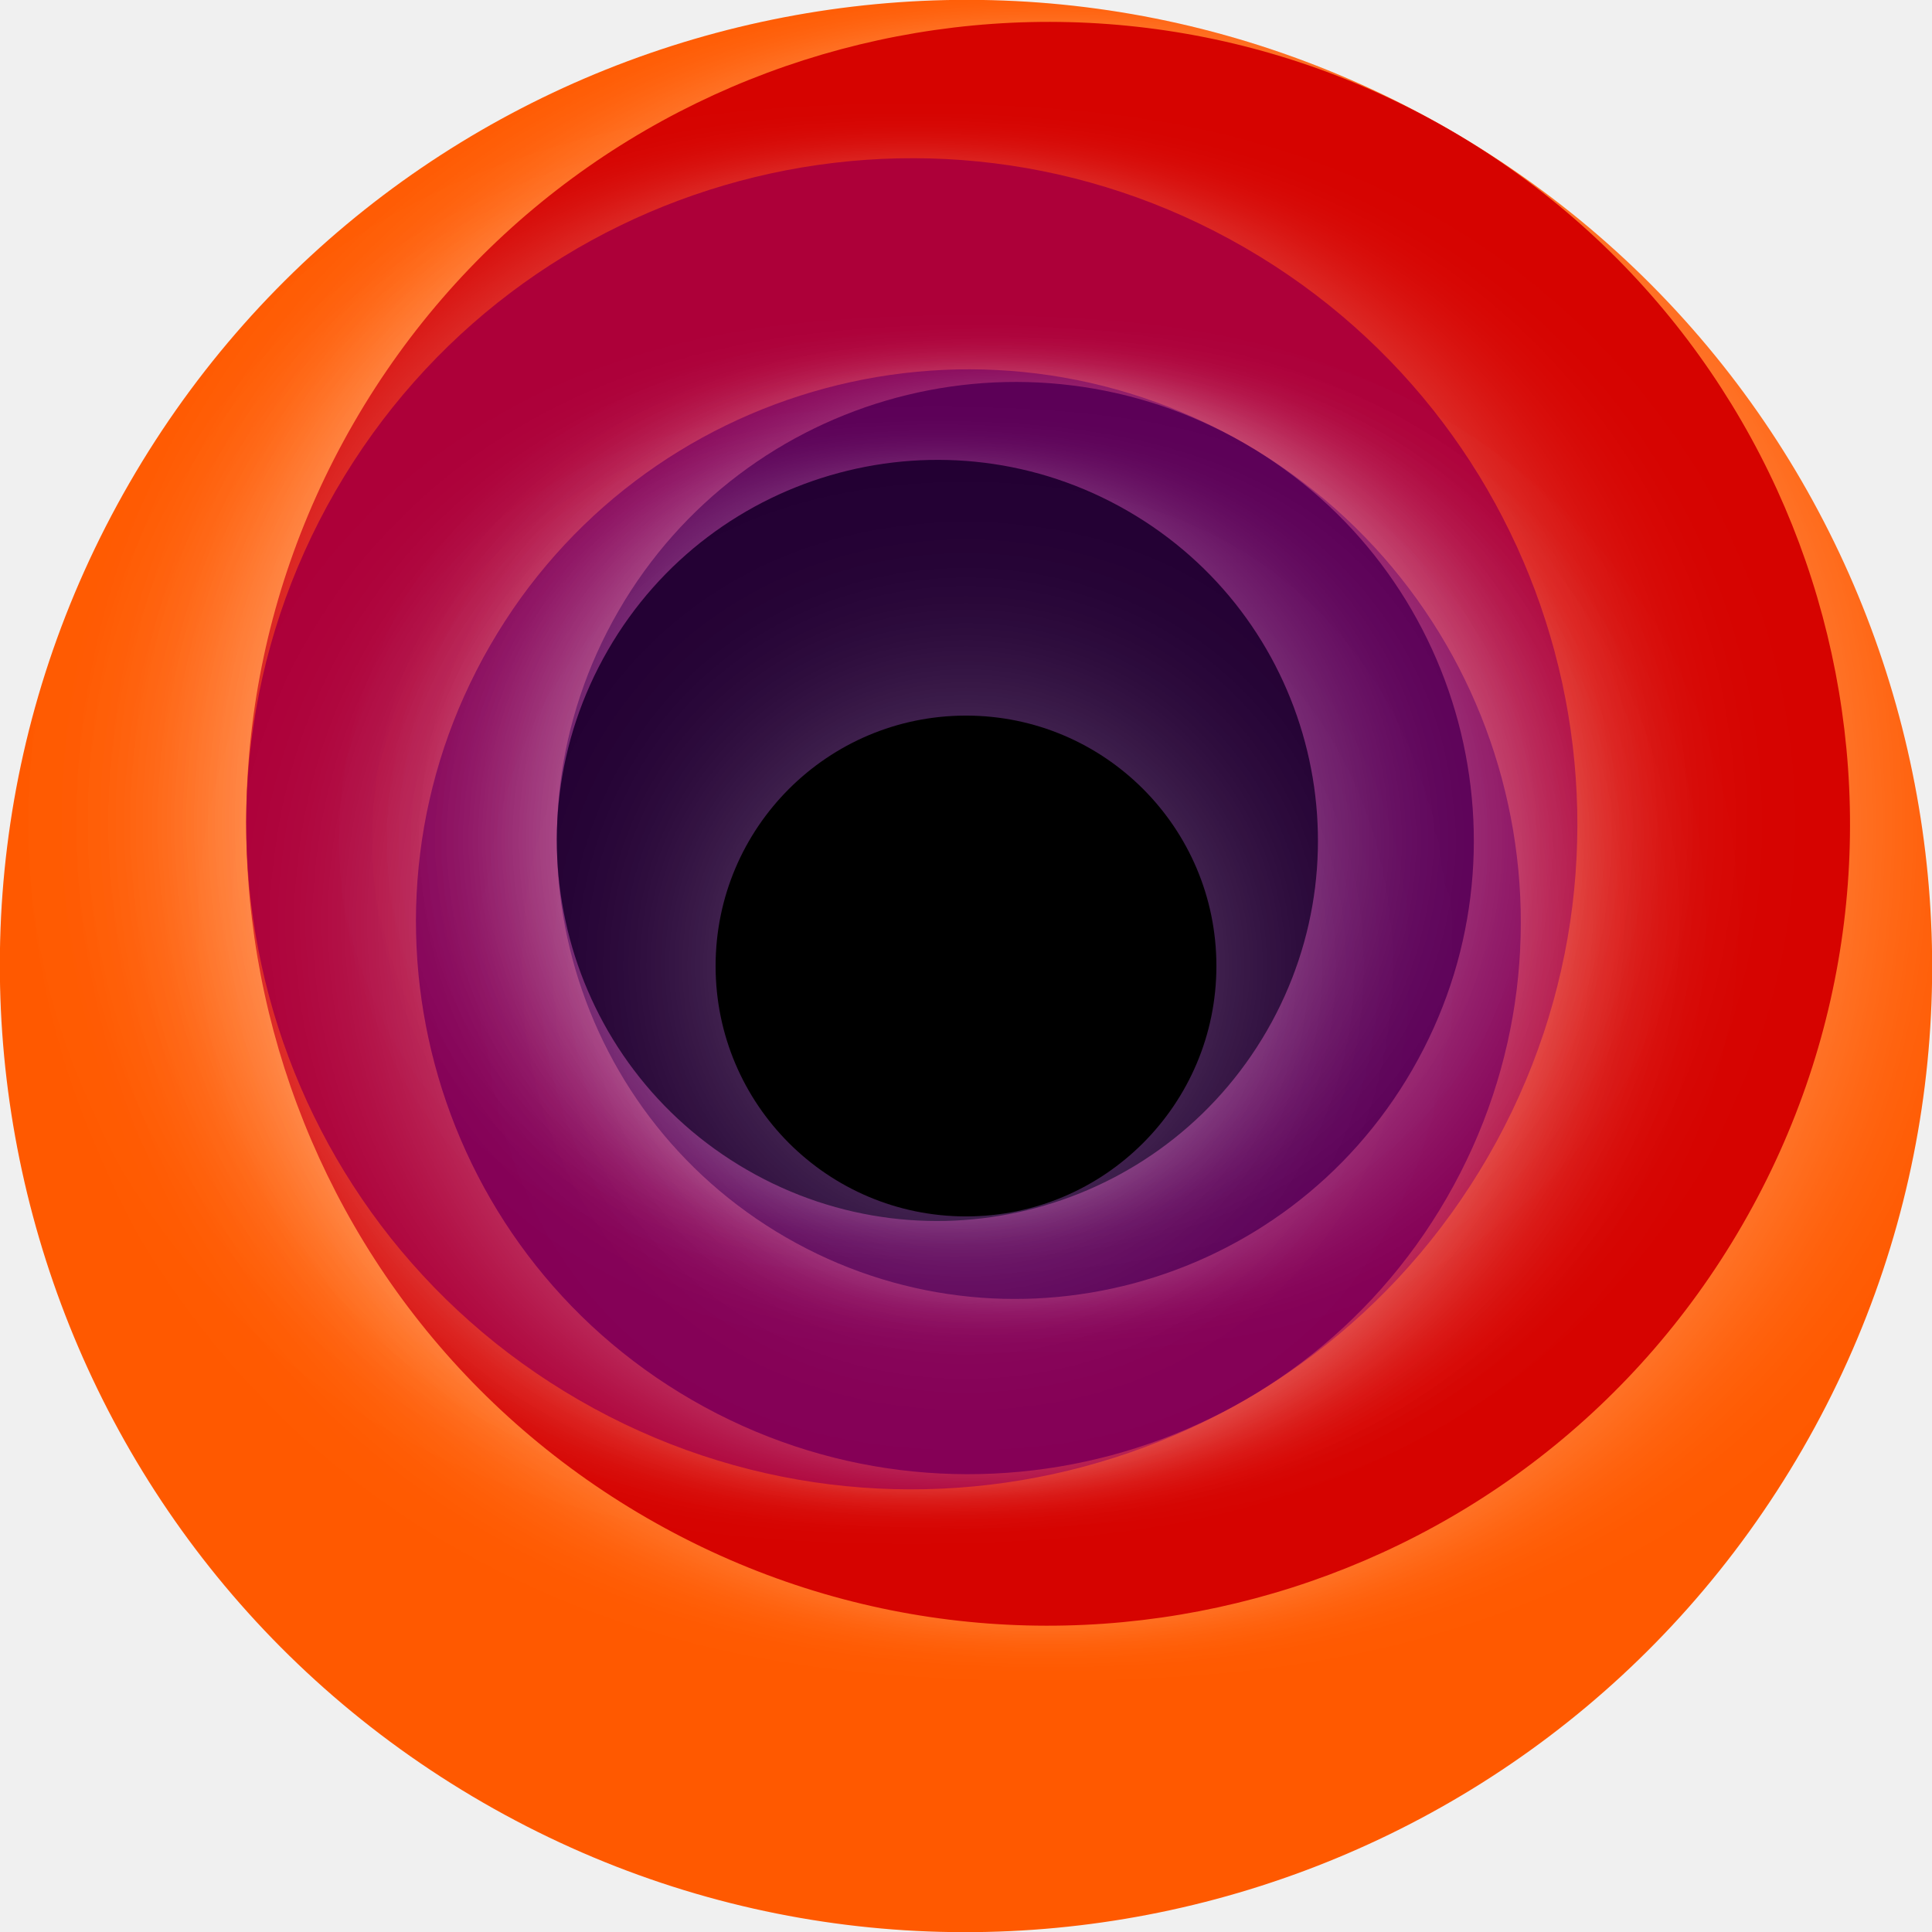
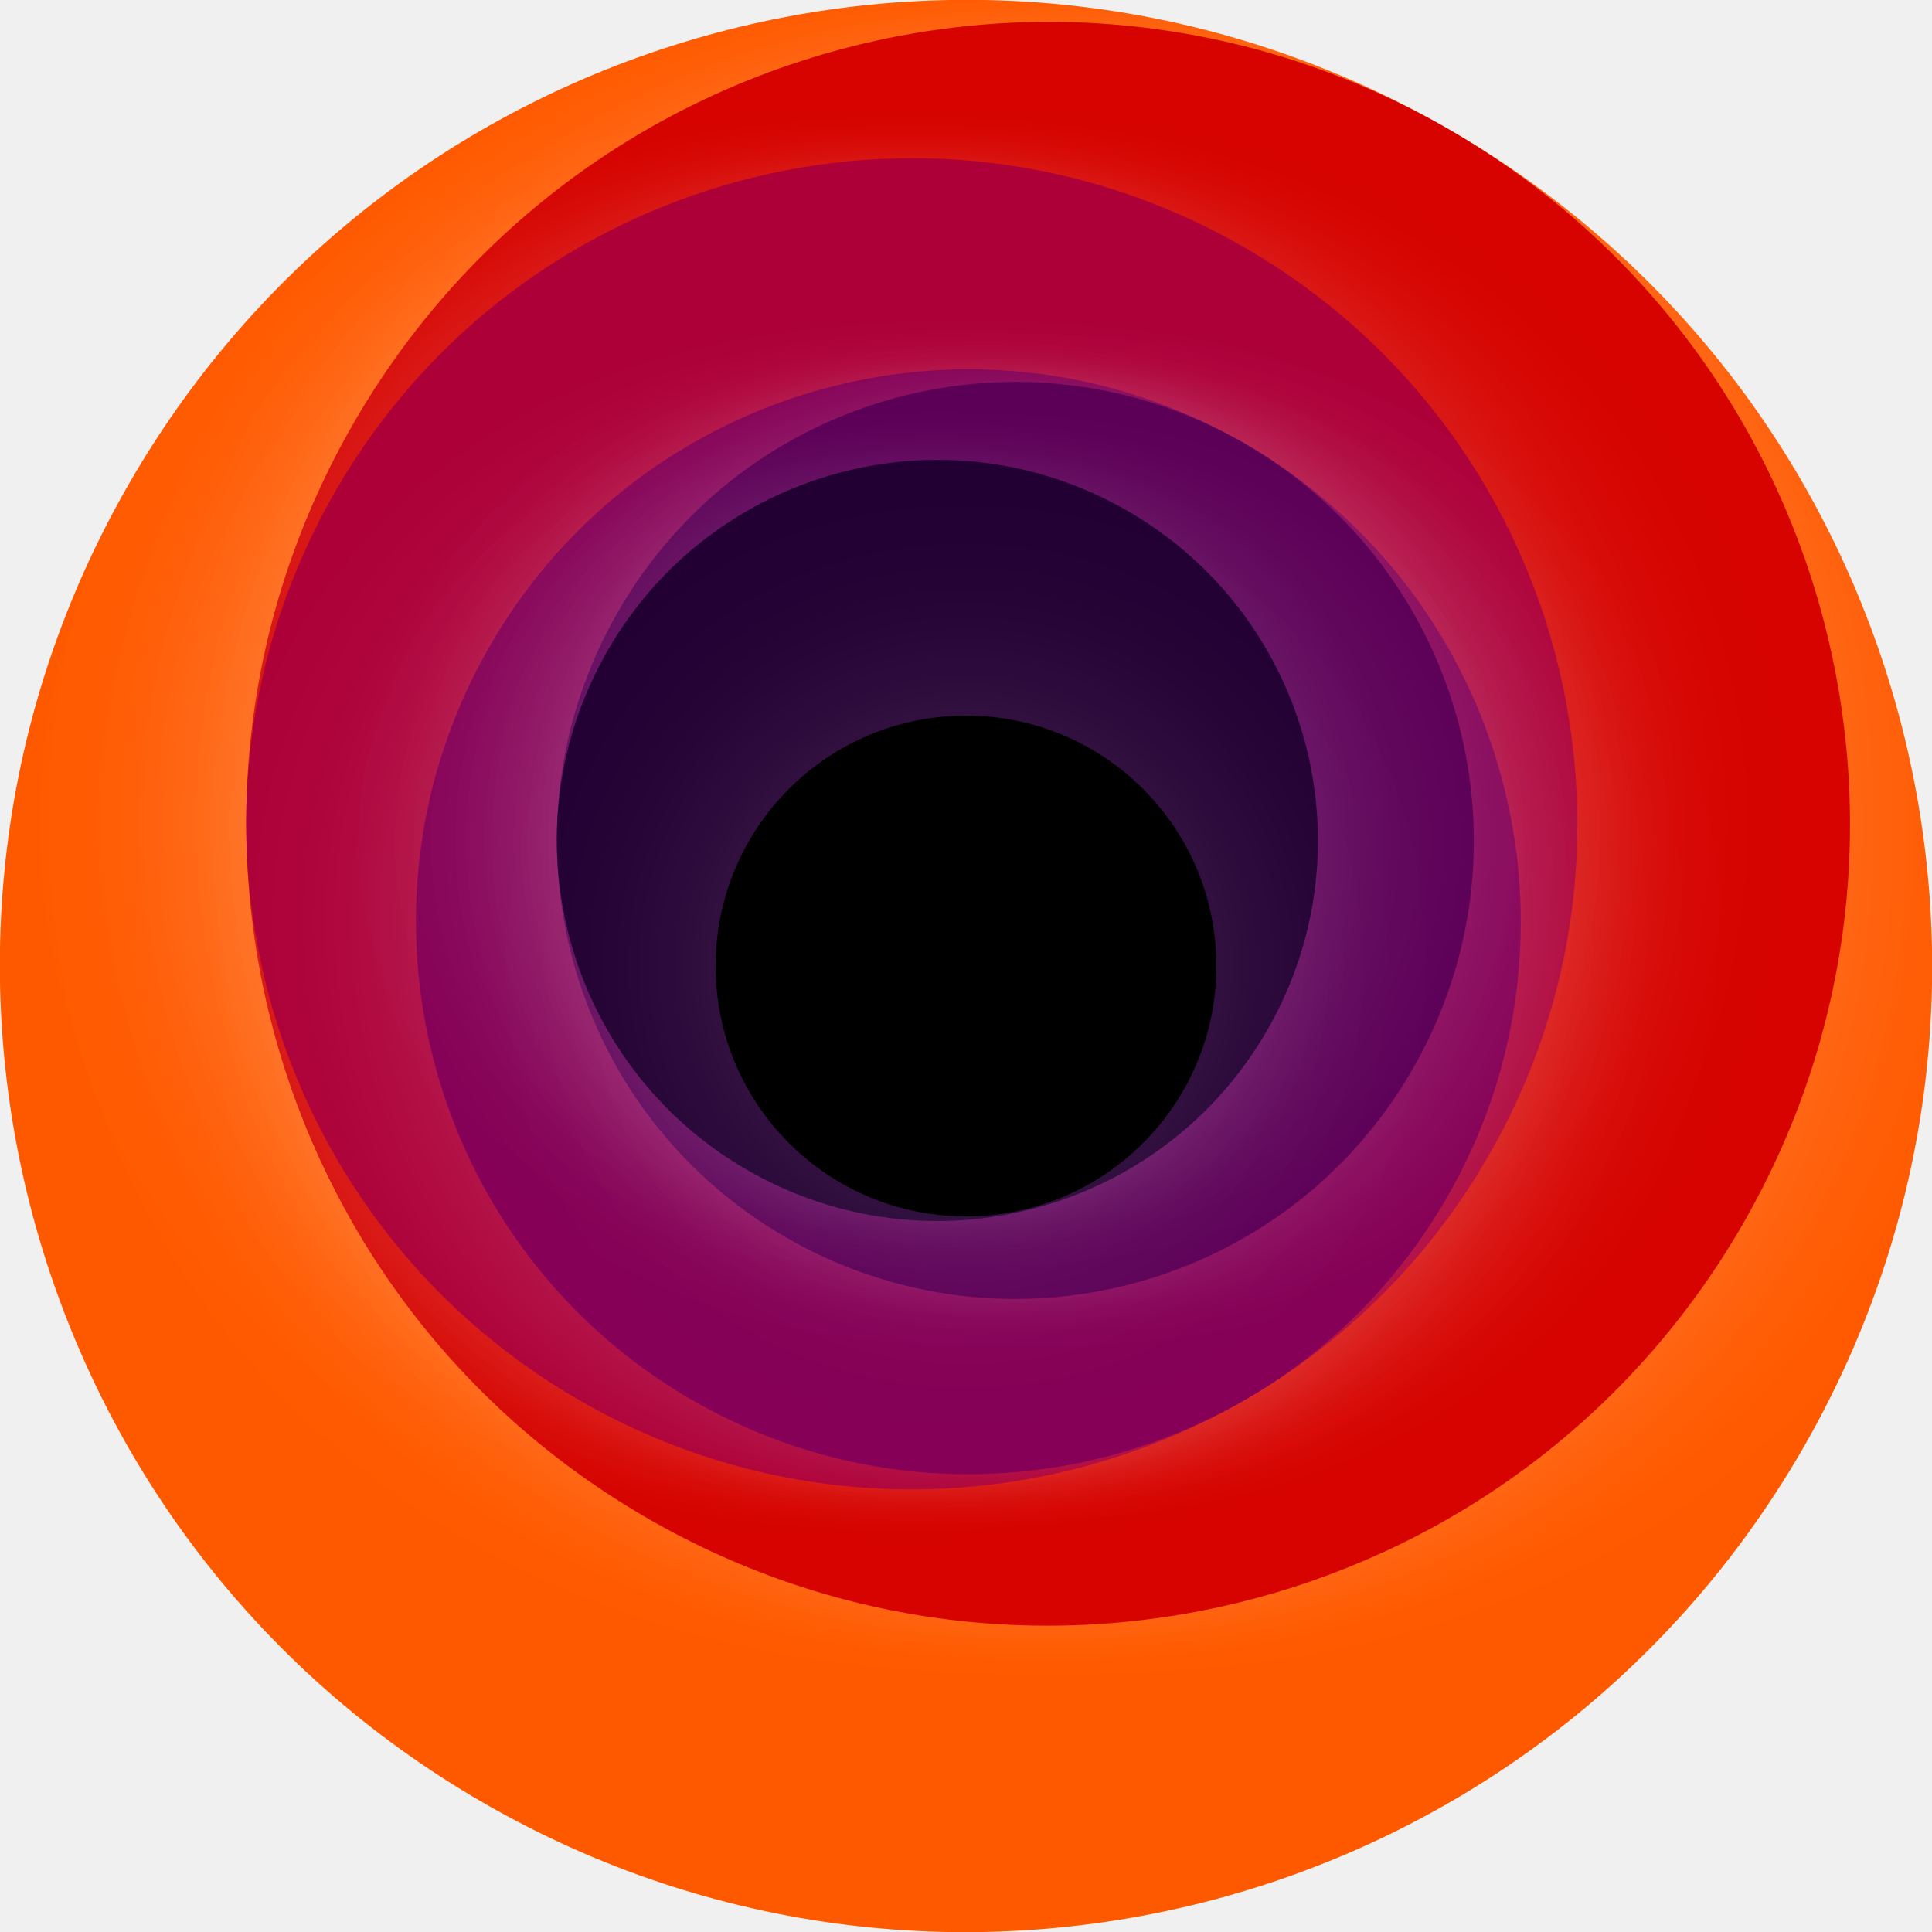
- <svg xmlns="http://www.w3.org/2000/svg" id="svg8" version="1.1" viewBox="0 0 120 120" height="120mm" width="120mm">
+ <svg xmlns="http://www.w3.org/2000/svg" width="120mm" height="120mm" viewBox="0 0 120 120" version="1.1" id="svg8">
  <defs id="defs2">
-     <filter height="1.455" y="-0.228" width="1.455" x="-0.228" id="filter1827" style="color-interpolation-filters:sRGB">
-       <feGaussianBlur id="feGaussianBlur1829" stdDeviation="4.752" />
+     <filter style="color-interpolation-filters:sRGB" id="filter1827" x="-0.228" width="1.455" y="-0.228" height="1.455">
+       <feGaussianBlur stdDeviation="4.752" id="feGaussianBlur1829" />
    </filter>
-     <filter height="1.378" y="-0.189" width="1.378" x="-0.189" id="filter1831" style="color-interpolation-filters:sRGB">
-       <feGaussianBlur id="feGaussianBlur1833" stdDeviation="4.752" />
+     <filter style="color-interpolation-filters:sRGB" id="filter1831" x="-0.189" width="1.378" y="-0.189" height="1.378">
+       <feGaussianBlur stdDeviation="4.752" id="feGaussianBlur1833" />
    </filter>
-     <filter height="1.314" y="-0.157" width="1.314" x="-0.157" id="filter1835" style="color-interpolation-filters:sRGB">
-       <feGaussianBlur id="feGaussianBlur1837" stdDeviation="4.752" />
+     <filter style="color-interpolation-filters:sRGB" id="filter1835" x="-0.157" width="1.314" y="-0.157" height="1.314">
+       <feGaussianBlur stdDeviation="4.752" id="feGaussianBlur1837" />
    </filter>
-     <filter height="1.26" y="-0.13" width="1.26" x="-0.13" id="filter1839" style="color-interpolation-filters:sRGB">
-       <feGaussianBlur id="feGaussianBlur1841" stdDeviation="4.752" />
+     <filter style="color-interpolation-filters:sRGB" id="filter1839" x="-0.13" width="1.26" y="-0.13" height="1.26">
+       <feGaussianBlur stdDeviation="4.752" id="feGaussianBlur1841" />
    </filter>
-     <filter height="1.216" y="-0.108" width="1.216" x="-0.108" id="filter1843" style="color-interpolation-filters:sRGB">
-       <feGaussianBlur id="feGaussianBlur1845" stdDeviation="4.752" />
+     <filter style="color-interpolation-filters:sRGB" id="filter1843" x="-0.108" width="1.216" y="-0.108" height="1.216">
+       <feGaussianBlur stdDeviation="4.752" id="feGaussianBlur1845" />
    </filter>
-     <filter height="2.081" y="-0.54" width="2.081" x="-0.54" id="filter2030" style="color-interpolation-filters:sRGB">
-       <feGaussianBlur id="feGaussianBlur2032" stdDeviation="7.425" />
+     <filter style="color-interpolation-filters:sRGB" id="filter2030" x="-0.54" width="2.081" y="-0.54" height="2.081">
+       <feGaussianBlur stdDeviation="7.425" id="feGaussianBlur2032" />
    </filter>
-     <clipPath id="clipPath2098" clipPathUnits="userSpaceOnUse">
-       <circle style="fill:none;fill-opacity:1;stroke:#000000;stroke-width:0.068;stroke-miterlimit:10.433;stroke-opacity:1;stop-color:#000000" id="circle2100" cx="80.021" cy="-185.978" r="43.519" transform="rotate(120)" />
+     <clipPath clipPathUnits="userSpaceOnUse" id="clipPath2098">
+       <circle transform="rotate(120)" r="43.519" cy="-185.978" cx="80.021" id="circle2100" style="fill:none;fill-opacity:1;stroke:#000000;stroke-width:0.068;stroke-miterlimit:10.433;stroke-opacity:1;stop-color:#000000" />
+     </clipPath>
+     <clipPath id="clipPath2115" clipPathUnits="userSpaceOnUse">
+       <circle transform="rotate(120)" r="60" cy="-185.978" cx="80.021" id="circle2117" style="fill:none;fill-opacity:1;stroke:#000000;stroke-width:0.094;stroke-miterlimit:10.433;stroke-opacity:1;stop-color:#000000" />
    </clipPath>
  </defs>
-   <g transform="translate(-61.051,-102.2888)" id="layer1">
-     <g transform="matrix(1.378702,0,0,1.378702,-45.84226,-61.45912)" clip-path="url(#clipPath2098)" id="g2090">
-       <circle style="fill:#ff5900;fill-opacity:1;stroke:none;stroke-width:0.068;stroke-miterlimit:10.433;stop-color:#000000" id="path833" cx="80.021" cy="-185.978" r="43.519" transform="rotate(120)" />
-       <circle transform="matrix(-0.3420887,0.5925149,-0.5925149,-0.3420887,39.39892,49.231)" style="opacity:0.3;fill:#ffffff;fill-opacity:1;stroke:none;stroke-width:0.083;stroke-miterlimit:10.433;filter:url(#filter1843);stop-color:#000000" id="path833-3-6" cx="72.623" cy="-185.978" r="52.795" />
-       <circle r="36.121" cy="-185.978" cx="72.623" id="path833-3" style="fill:#d60300;fill-opacity:1;stroke:none;stroke-width:0.057;stroke-miterlimit:10.433;stop-color:#000000" transform="rotate(120)" />
-       <circle transform="matrix(-0.3420887,0.5925149,-0.5925149,-0.3420887,39.39892,49.231)" r="43.82" cy="-178.205" cx="77.11" id="path833-3-7-2" style="opacity:0.3;fill:#ffffff;fill-opacity:1;stroke:none;stroke-width:0.069;stroke-miterlimit:10.433;filter:url(#filter1839);stop-color:#000000" />
-       <circle style="fill:#ad0039;fill-opacity:1;stroke:none;stroke-width:0.047;stroke-miterlimit:10.433;stop-color:#000000" id="path833-3-7" cx="75.693" cy="-180.66" r="29.98" transform="rotate(120)" />
-       <circle transform="matrix(-0.3420887,0.5925149,-0.5925149,-0.3420887,39.39892,49.231)" style="opacity:0.3;fill:#ffffff;fill-opacity:1;stroke:none;stroke-width:0.057;stroke-miterlimit:10.433;filter:url(#filter1835);stop-color:#000000" id="path833-3-7-5-9" cx="80.835" cy="-184.656" r="36.37" />
-       <circle r="24.884" cy="-185.074" cx="78.241" id="path833-3-7-5" style="fill:#850056;fill-opacity:1;stroke:none;stroke-width:0.039;stroke-miterlimit:10.433;stop-color:#000000" transform="rotate(120)" />
-       <circle transform="matrix(-0.3420887,0.5925149,-0.5925149,-0.3420887,39.39892,49.231)" r="30.187" cy="-184.656" cx="74.652" id="path833-3-7-5-3-1" style="opacity:0.3;fill:#ffffff;fill-opacity:1;stroke:none;stroke-width:0.047;stroke-miterlimit:10.433;filter:url(#filter1831);stop-color:#000000" />
-       <circle style="fill:#5c0057;fill-opacity:1;stroke:none;stroke-width:0.032;stroke-miterlimit:10.433;stop-color:#000000" id="path833-3-7-5-3" cx="74.011" cy="-185.074" r="20.653" transform="rotate(120)" />
-       <circle style="opacity:0.3;fill:#ffffff;fill-opacity:1;stroke:none;stroke-width:0.039;stroke-miterlimit:10.433;filter:url(#filter1827);stop-color:#000000" id="path833-3-7-5-3-5-2" cx="77.218" cy="-180.212" r="25.055" transform="matrix(-0.3420887,0.5925149,-0.5925149,-0.3420887,39.39892,49.231)" />
-       <circle transform="rotate(120)" r="17.142" cy="-182.033" cx="75.766" id="path833-3-7-5-3-5" style="fill:#230033;fill-opacity:1;stroke:none;stroke-width:0.027;stroke-miterlimit:10.433;stop-color:#000000" />
-       <circle r="16.489" cy="165.246" cx="119.343" id="path1028-7" style="opacity:0.3;fill:#ffffff;fill-opacity:1;stroke:none;stroke-width:0.146;stroke-miterlimit:10.433;filter:url(#filter2030);stop-color:#000000" transform="matrix(0.6841773,0,0,0.6841773,39.39892,49.231)" />
-       <circle style="fill:#000000;fill-opacity:1;stroke:none;stroke-width:0.1;stroke-miterlimit:10.433;stop-color:#000000" id="path1028" cx="121.051" cy="162.289" r="11.281" />
+   <g id="layer1" transform="translate(-61.051,-102.2888)">
+     <g clip-path="url(#clipPath2115)" id="g2107">
+       <circle transform="rotate(120)" r="60" cy="-185.978" cx="80.021" id="path833" style="fill:#ff5900;fill-opacity:1;stroke:none;stroke-width:0.094;stroke-miterlimit:10.433;stop-color:#000000" />
+       <circle r="52.795" cy="-185.978" cx="72.623" id="path833-3-6" style="opacity:0.152;fill:#ffffff;fill-opacity:1;stroke:none;stroke-width:0.083;stroke-miterlimit:10.433;filter:url(#filter1843);stop-color:#000000" transform="matrix(-0.4716383,0.8169016,-0.8169016,-0.4716383,8.477111,6.415754)" />
+       <circle transform="rotate(120)" style="fill:#d60300;fill-opacity:1;stroke:none;stroke-width:0.078;stroke-miterlimit:10.433;stop-color:#000000" id="path833-3" cx="69.821" cy="-185.978" r="49.8" />
+       <circle style="opacity:0.171;fill:#ffffff;fill-opacity:1;stroke:none;stroke-width:0.069;stroke-miterlimit:10.433;filter:url(#filter1839);stop-color:#000000" id="path833-3-7-2" cx="77.11" cy="-178.205" r="43.82" transform="matrix(-0.4716383,0.8169016,-0.8169016,-0.4716383,8.477111,6.415754)" />
+       <circle transform="rotate(120)" r="41.334" cy="-178.646" cx="74.054" id="path833-3-7" style="fill:#ad0039;fill-opacity:1;stroke:none;stroke-width:0.065;stroke-miterlimit:10.433;stop-color:#000000" />
+       <circle r="36.37" cy="-184.656" cx="80.835" id="path833-3-7-5-9" style="opacity:0.15;fill:#ffffff;fill-opacity:1;stroke:none;stroke-width:0.057;stroke-miterlimit:10.433;filter:url(#filter1835);stop-color:#000000" transform="matrix(-0.4716383,0.8169016,-0.8169016,-0.4716383,8.477111,6.415754)" />
+       <circle transform="rotate(120)" style="fill:#850056;fill-opacity:1;stroke:none;stroke-width:0.054;stroke-miterlimit:10.433;stop-color:#000000" id="path833-3-7-5" cx="77.567" cy="-184.731" r="34.307" />
+       <circle style="opacity:0.151;fill:#ffffff;fill-opacity:1;stroke:none;stroke-width:0.047;stroke-miterlimit:10.433;filter:url(#filter1831);stop-color:#000000" id="path833-3-7-5-3-1" cx="74.652" cy="-184.656" r="30.187" transform="matrix(-0.4716383,0.8169016,-0.8169016,-0.4716383,8.477111,6.415754)" />
+       <circle transform="rotate(120)" r="28.475" cy="-184.731" cx="71.735" id="path833-3-7-5-3" style="fill:#5c0057;fill-opacity:1;stroke:none;stroke-width:0.045;stroke-miterlimit:10.433;stop-color:#000000" />
+       <circle transform="matrix(-0.4716383,0.8169016,-0.8169016,-0.4716383,8.477111,6.415754)" r="25.055" cy="-180.212" cx="77.218" id="path833-3-7-5-3-5-2" style="opacity:0.152;fill:#ffffff;fill-opacity:1;stroke:none;stroke-width:0.039;stroke-miterlimit:10.433;filter:url(#filter1827);stop-color:#000000" />
+       <circle style="fill:#230033;fill-opacity:1;stroke:none;stroke-width:0.037;stroke-miterlimit:10.433;stop-color:#000000" id="path833-3-7-5-3-5" cx="74.155" cy="-180.539" r="23.634" transform="rotate(120)" />
+       <circle transform="matrix(0.9432767,0,0,0.9432767,8.477111,6.415754)" style="opacity:0.158;fill:#ffffff;fill-opacity:1;stroke:none;stroke-width:0.146;stroke-miterlimit:10.433;filter:url(#filter2030);stop-color:#000000" id="path1028-7" cx="119.343" cy="165.246" r="16.489" />
+       <circle r="15.553" cy="162.289" cx="121.051" id="path1028" style="fill:#000000;fill-opacity:1;stroke:none;stroke-width:0.138;stroke-miterlimit:10.433;stop-color:#000000" />
    </g>
  </g>
</svg>
